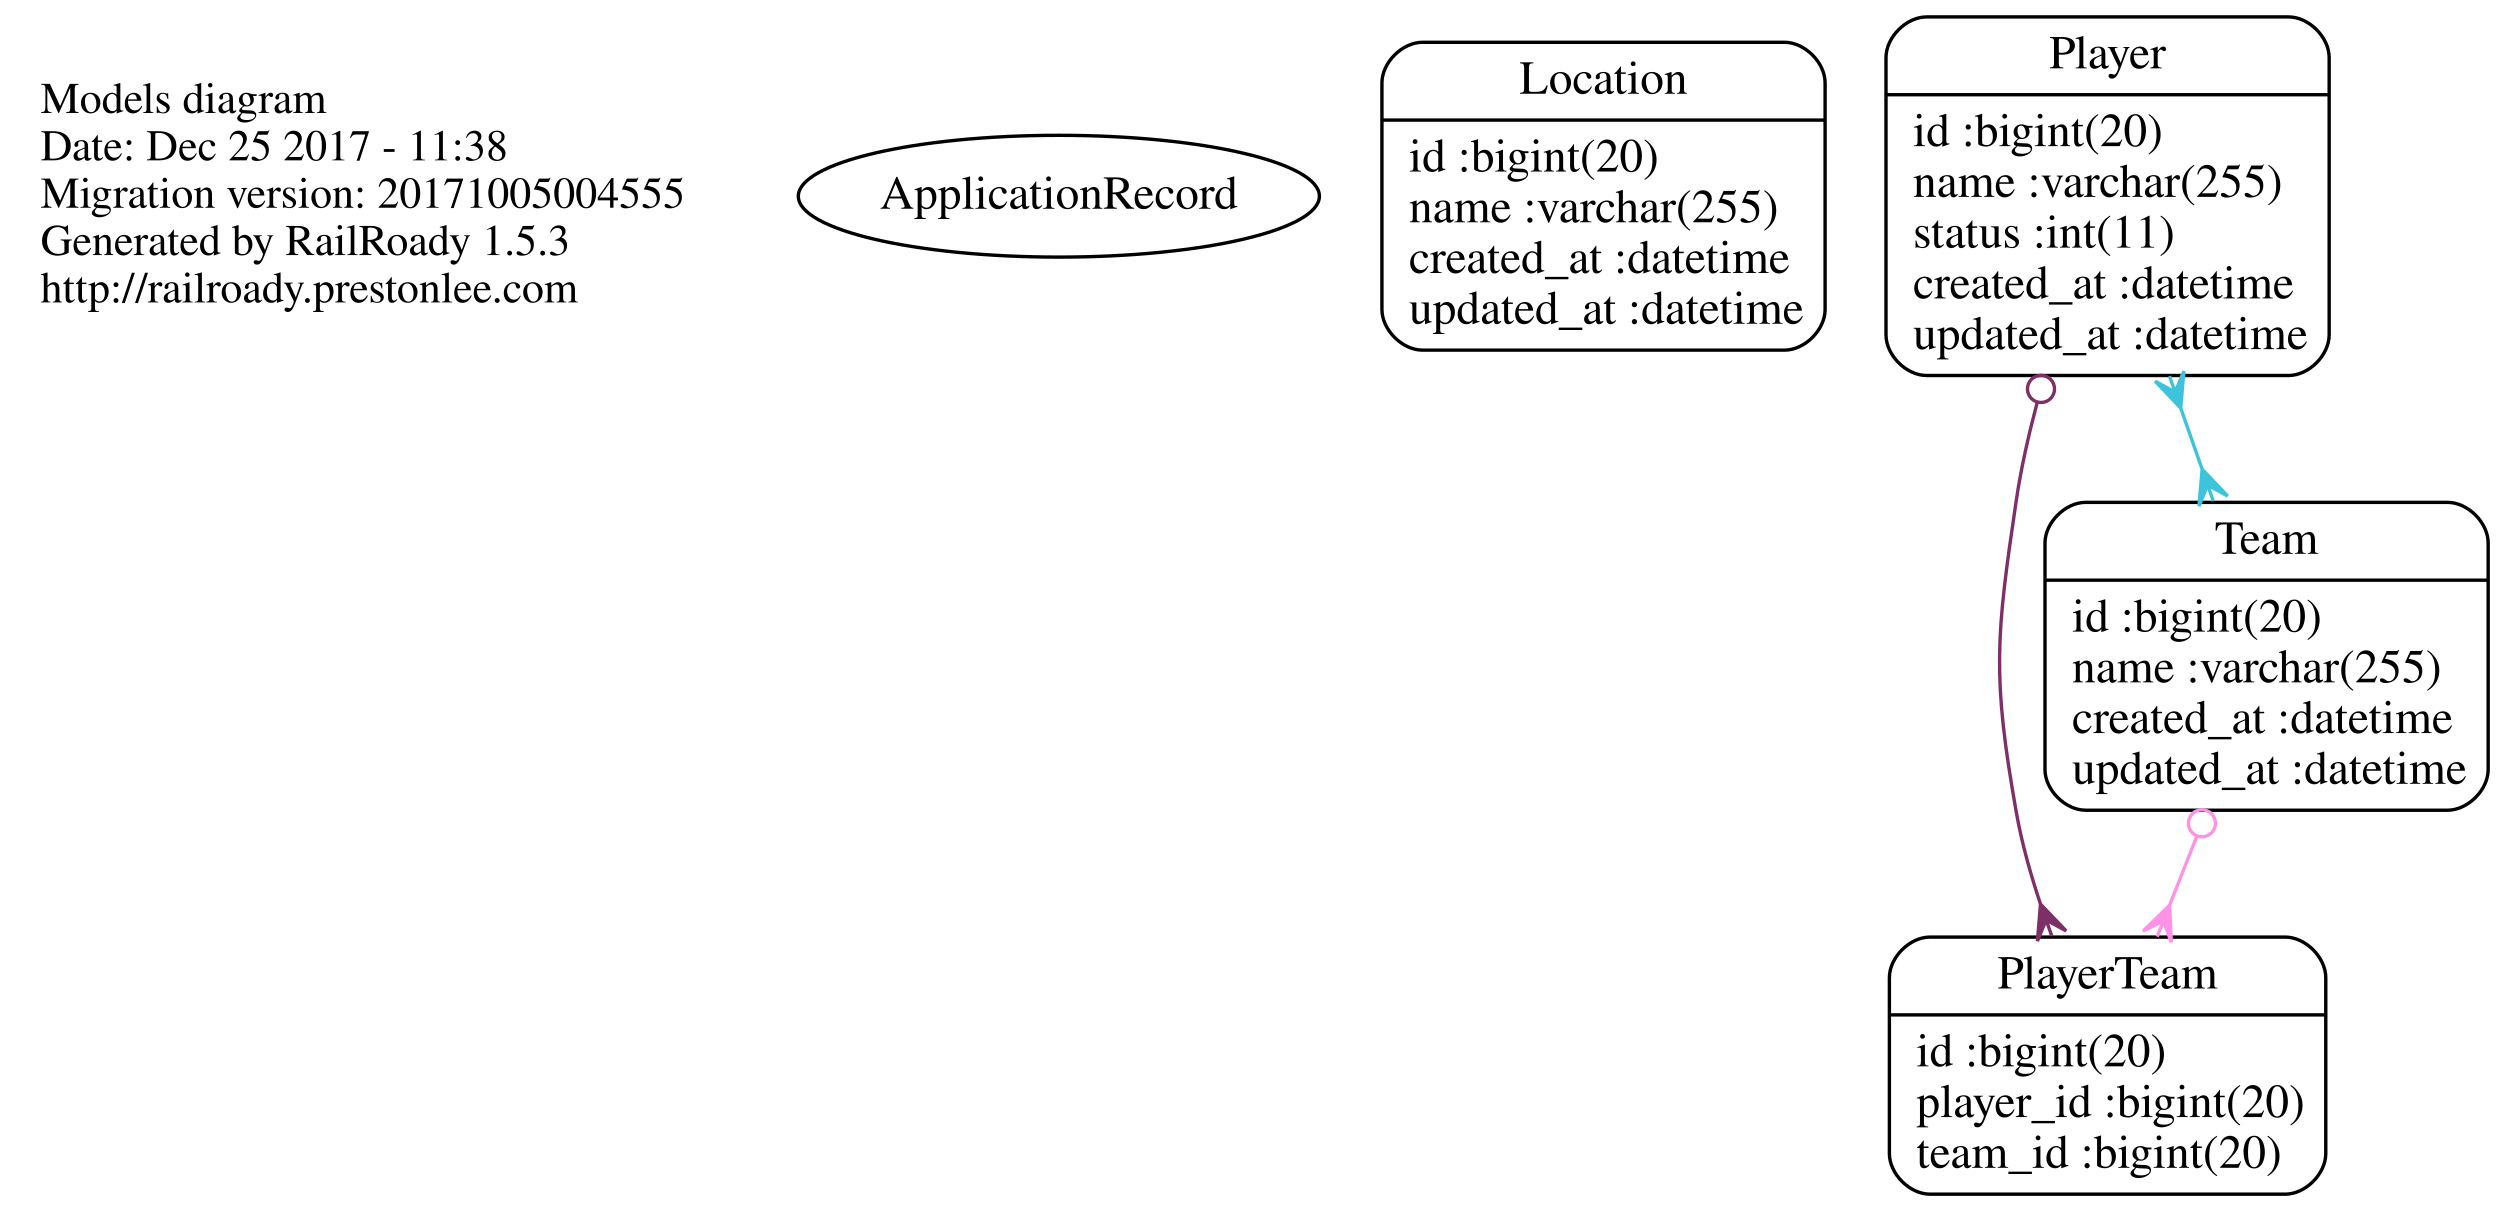
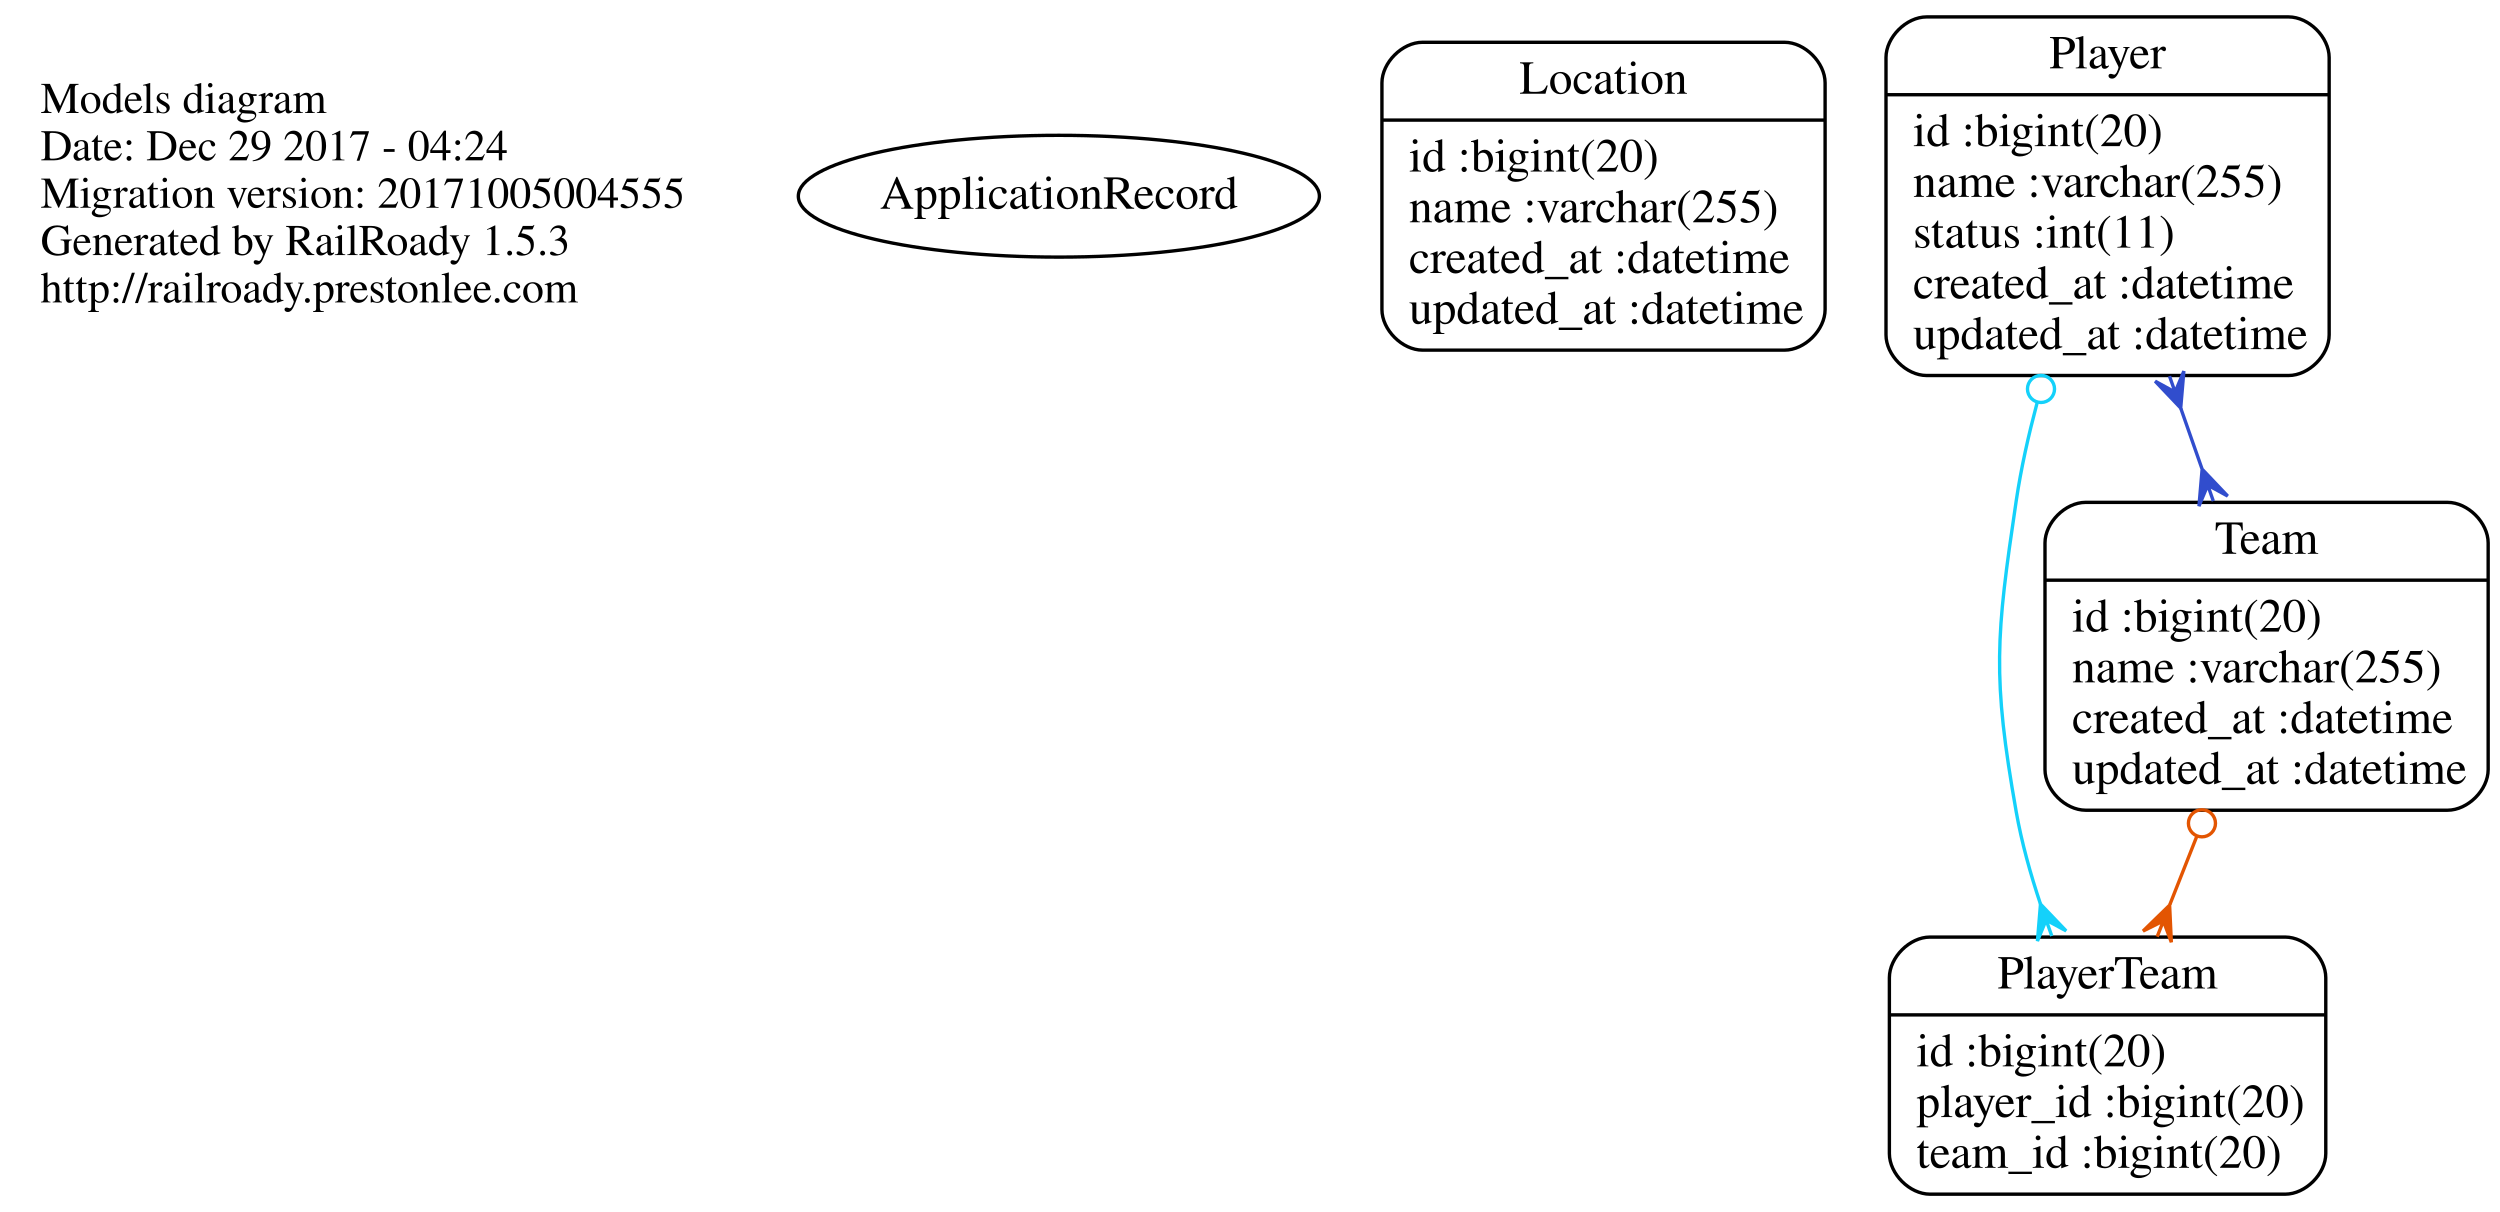
<svg xmlns="http://www.w3.org/2000/svg" width="739pt" height="358pt" viewBox="0.00 0.00 739.00 358.00">
  <g id="graph0" class="graph" transform="scale(1 1) rotate(0) translate(4 354)">
    <polygon fill="none" stroke="none" points="-4,4 -4,-354 735,-354 735,4 -4,4" />
    <g id="node1" class="node">
      <text text-anchor="start" x="8" y="-320.6" font-family="Times,serif" font-size="13.00">Models diagram</text>
-       <text text-anchor="start" x="8" y="-306.6" font-family="Times,serif" font-size="13.00">Date: Dec 25 2017 - 11:38</text>
+       <text text-anchor="start" x="8" y="-306.6" font-family="Times,serif" font-size="13.00">Date: Dec 29 2017 - 04:24</text>
      <text text-anchor="start" x="8" y="-292.6" font-family="Times,serif" font-size="13.00">Migration version: 20171005004555</text>
      <text text-anchor="start" x="8" y="-278.6" font-family="Times,serif" font-size="13.00">Generated by RailRoady 1.5.3</text>
      <text text-anchor="start" x="8" y="-264.6" font-family="Times,serif" font-size="13.00">http://railroady.prestonlee.com</text>
    </g>
    <g id="node2" class="node">
      <ellipse fill="none" stroke="black" cx="309" cy="-296" rx="77.015" ry="18" />
      <text text-anchor="middle" x="309" y="-292.3" font-family="Times,serif" font-size="14.00">ApplicationRecord</text>
    </g>
    <g id="node3" class="node">
      <path fill="none" stroke="black" d="M416.5,-250.5C416.5,-250.5 523.5,-250.5 523.5,-250.5 529.5,-250.5 535.5,-256.5 535.5,-262.5 535.5,-262.5 535.5,-329.5 535.5,-329.5 535.5,-335.5 529.5,-341.5 523.5,-341.5 523.5,-341.5 416.5,-341.5 416.5,-341.5 410.5,-341.5 404.5,-335.5 404.5,-329.5 404.5,-329.5 404.5,-262.5 404.5,-262.5 404.5,-256.5 410.5,-250.5 416.5,-250.5" />
      <text text-anchor="middle" x="470" y="-326.3" font-family="Times,serif" font-size="14.00">Location</text>
      <polyline fill="none" stroke="black" points="404.5,-318.5 535.5,-318.5 " />
      <text text-anchor="start" x="412.5" y="-303.3" font-family="Times,serif" font-size="14.00">id :bigint(20)</text>
      <text text-anchor="start" x="412.5" y="-288.3" font-family="Times,serif" font-size="14.00">name :varchar(255)</text>
      <text text-anchor="start" x="412.5" y="-273.3" font-family="Times,serif" font-size="14.00">created_at :datetime</text>
      <text text-anchor="start" x="412.5" y="-258.3" font-family="Times,serif" font-size="14.00">updated_at :datetime</text>
    </g>
    <g id="node4" class="node">
      <path fill="none" stroke="black" d="M565.5,-243C565.5,-243 672.5,-243 672.5,-243 678.5,-243 684.5,-249 684.5,-255 684.5,-255 684.5,-337 684.5,-337 684.5,-343 678.5,-349 672.5,-349 672.5,-349 565.5,-349 565.5,-349 559.5,-349 553.5,-343 553.5,-337 553.5,-337 553.5,-255 553.5,-255 553.5,-249 559.5,-243 565.5,-243" />
      <text text-anchor="middle" x="619" y="-333.8" font-family="Times,serif" font-size="14.00">Player</text>
      <polyline fill="none" stroke="black" points="553.5,-326 684.5,-326 " />
      <text text-anchor="start" x="561.5" y="-310.8" font-family="Times,serif" font-size="14.00">id :bigint(20)</text>
      <text text-anchor="start" x="561.5" y="-295.8" font-family="Times,serif" font-size="14.00">name :varchar(255)</text>
      <text text-anchor="start" x="561.5" y="-280.8" font-family="Times,serif" font-size="14.00">status :int(11)</text>
      <text text-anchor="start" x="561.5" y="-265.8" font-family="Times,serif" font-size="14.00">created_at :datetime</text>
      <text text-anchor="start" x="561.5" y="-250.8" font-family="Times,serif" font-size="14.00">updated_at :datetime</text>
    </g>
    <g id="node5" class="node">
      <path fill="none" stroke="black" d="M566.5,-1C566.5,-1 671.5,-1 671.5,-1 677.5,-1 683.5,-7 683.5,-13 683.5,-13 683.5,-65 683.5,-65 683.5,-71 677.5,-77 671.5,-77 671.5,-77 566.5,-77 566.5,-77 560.5,-77 554.5,-71 554.5,-65 554.5,-65 554.5,-13 554.5,-13 554.5,-7 560.5,-1 566.5,-1" />
      <text text-anchor="middle" x="619" y="-61.8" font-family="Times,serif" font-size="14.00">PlayerTeam</text>
      <polyline fill="none" stroke="black" points="554.5,-54 683.5,-54 " />
      <text text-anchor="start" x="562.5" y="-38.8" font-family="Times,serif" font-size="14.00">id :bigint(20)</text>
      <text text-anchor="start" x="562.5" y="-23.8" font-family="Times,serif" font-size="14.00">player_id :bigint(20)</text>
      <text text-anchor="start" x="562.5" y="-8.8" font-family="Times,serif" font-size="14.00">team_id :bigint(20)</text>
    </g>
    <g id="edge1" class="edge">
-       <path fill="none" stroke="#7d2f68" d="M598.173,-234.925C595.613,-225.355 593.407,-215.483 592,-206 586,-165.554 584.884,-154.265 592,-114 593.591,-105 596.191,-95.656 599.165,-86.761" />
-       <ellipse fill="none" stroke="#7d2f68" cx="599.32" cy="-239.026" rx="4" ry="4" />
-       <polygon fill="#7d2f68" stroke="#7d2f68" points="599.169,-86.749 606.75,-78.826 600.839,-82.036 602.509,-77.323 602.509,-77.323 602.509,-77.323 600.839,-82.036 598.267,-75.82 599.169,-86.749 599.169,-86.749" />
+       <path fill="none" stroke="#14d1fa" d="M598.173,-234.925C595.613,-225.355 593.407,-215.483 592,-206 586,-165.554 584.884,-154.265 592,-114 593.591,-105 596.191,-95.656 599.165,-86.761" />
+       <ellipse fill="none" stroke="#14d1fa" cx="599.32" cy="-239.026" rx="4" ry="4" />
+       <polygon fill="#14d1fa" stroke="#14d1fa" points="599.169,-86.749 606.75,-78.826 600.839,-82.036 602.509,-77.323 602.509,-77.323 602.509,-77.323 600.839,-82.036 598.267,-75.82 599.169,-86.749 599.169,-86.749" />
    </g>
    <g id="node6" class="node">
      <path fill="none" stroke="black" d="M612.5,-114.5C612.5,-114.5 719.5,-114.5 719.5,-114.5 725.5,-114.5 731.5,-120.5 731.5,-126.5 731.5,-126.5 731.5,-193.5 731.5,-193.5 731.5,-199.5 725.5,-205.5 719.5,-205.5 719.5,-205.5 612.5,-205.5 612.5,-205.5 606.5,-205.5 600.5,-199.5 600.5,-193.5 600.5,-193.5 600.5,-126.5 600.5,-126.5 600.5,-120.5 606.5,-114.5 612.5,-114.5" />
      <text text-anchor="middle" x="666" y="-190.3" font-family="Times,serif" font-size="14.00">Team</text>
      <polyline fill="none" stroke="black" points="600.5,-182.5 731.5,-182.5 " />
      <text text-anchor="start" x="608.5" y="-167.3" font-family="Times,serif" font-size="14.00">id :bigint(20)</text>
      <text text-anchor="start" x="608.5" y="-152.3" font-family="Times,serif" font-size="14.00">name :varchar(255)</text>
      <text text-anchor="start" x="608.5" y="-137.3" font-family="Times,serif" font-size="14.00">created_at :datetime</text>
      <text text-anchor="start" x="608.5" y="-122.3" font-family="Times,serif" font-size="14.00">updated_at :datetime</text>
    </g>
    <g id="edge2" class="edge">
-       <path fill="none" stroke="#3dc3da" d="M640.653,-233.266C642.728,-227.351 644.821,-221.382 646.869,-215.543" />
-       <polygon fill="#3dc3da" stroke="#3dc3da" points="640.616,-233.372 633.06,-241.319 638.961,-238.09 637.306,-242.808 637.306,-242.808 637.306,-242.808 638.961,-238.09 641.552,-244.298 640.616,-233.372 640.616,-233.372" />
-       <polygon fill="#3dc3da" stroke="#3dc3da" points="646.951,-215.31 654.507,-207.363 648.606,-210.592 650.261,-205.873 650.261,-205.873 650.261,-205.873 648.606,-210.592 646.014,-204.384 646.951,-215.31 646.951,-215.31" />
+       <path fill="none" stroke="#314dcd" d="M640.653,-233.266C642.728,-227.351 644.821,-221.382 646.869,-215.543" />
+       <polygon fill="#314dcd" stroke="#314dcd" points="640.616,-233.372 633.06,-241.319 638.961,-238.09 637.306,-242.808 637.306,-242.808 637.306,-242.808 638.961,-238.09 641.552,-244.298 640.616,-233.372 640.616,-233.372" />
+       <polygon fill="#314dcd" stroke="#314dcd" points="646.951,-215.31 654.507,-207.363 648.606,-210.592 650.261,-205.873 650.261,-205.873 650.261,-205.873 648.606,-210.592 646.014,-204.384 646.951,-215.31 646.951,-215.31" />
    </g>
    <g id="edge3" class="edge">
-       <path fill="none" stroke="#fe93e5" d="M645.376,-106.783C642.725,-100.07 640.024,-93.231 637.411,-86.615" />
-       <ellipse fill="none" stroke="#fe93e5" cx="646.896" cy="-110.63" rx="4" ry="4" />
-       <polygon fill="#fe93e5" stroke="#fe93e5" points="637.336,-86.424 637.848,-75.47 635.499,-81.774 633.662,-77.123 633.662,-77.123 633.662,-77.123 635.499,-81.774 629.477,-78.776 637.336,-86.424 637.336,-86.424" />
+       <path fill="none" stroke="#e35502" d="M645.376,-106.783C642.725,-100.07 640.024,-93.231 637.411,-86.615" />
+       <ellipse fill="none" stroke="#e35502" cx="646.896" cy="-110.63" rx="4" ry="4" />
+       <polygon fill="#e35502" stroke="#e35502" points="637.336,-86.424 637.848,-75.47 635.499,-81.774 633.662,-77.123 633.662,-77.123 633.662,-77.123 635.499,-81.774 629.477,-78.776 637.336,-86.424 637.336,-86.424" />
    </g>
  </g>
</svg>
